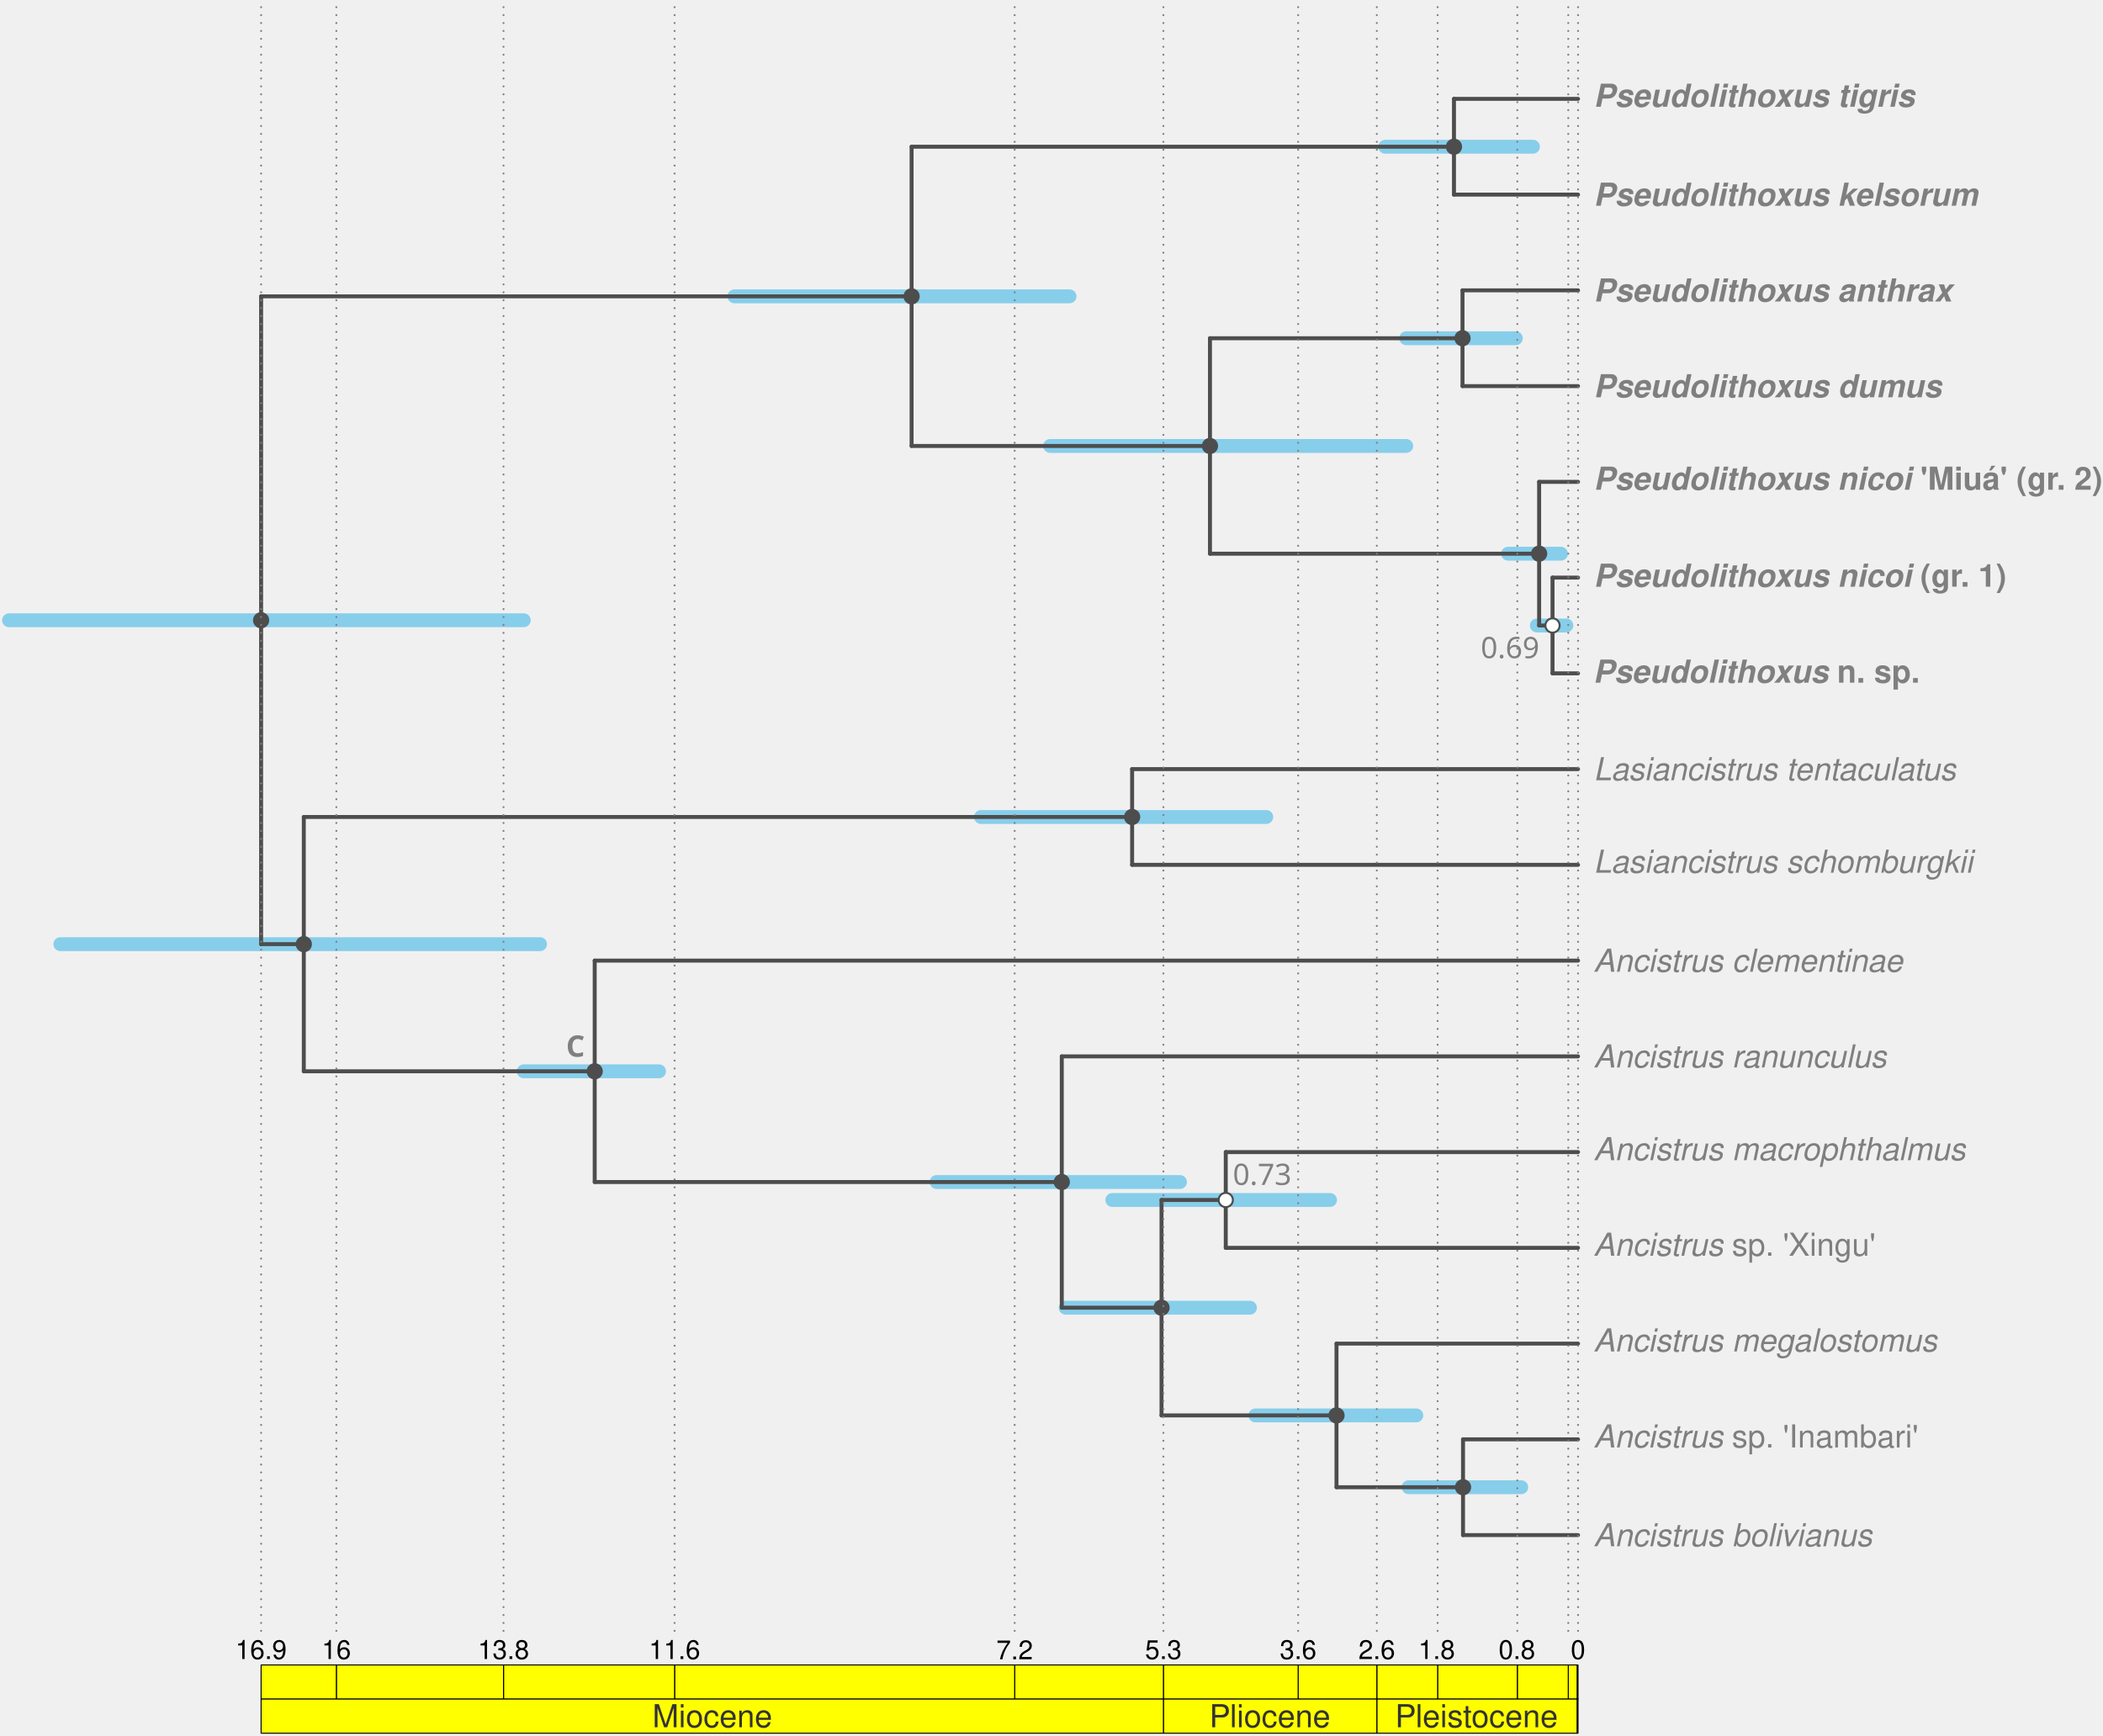
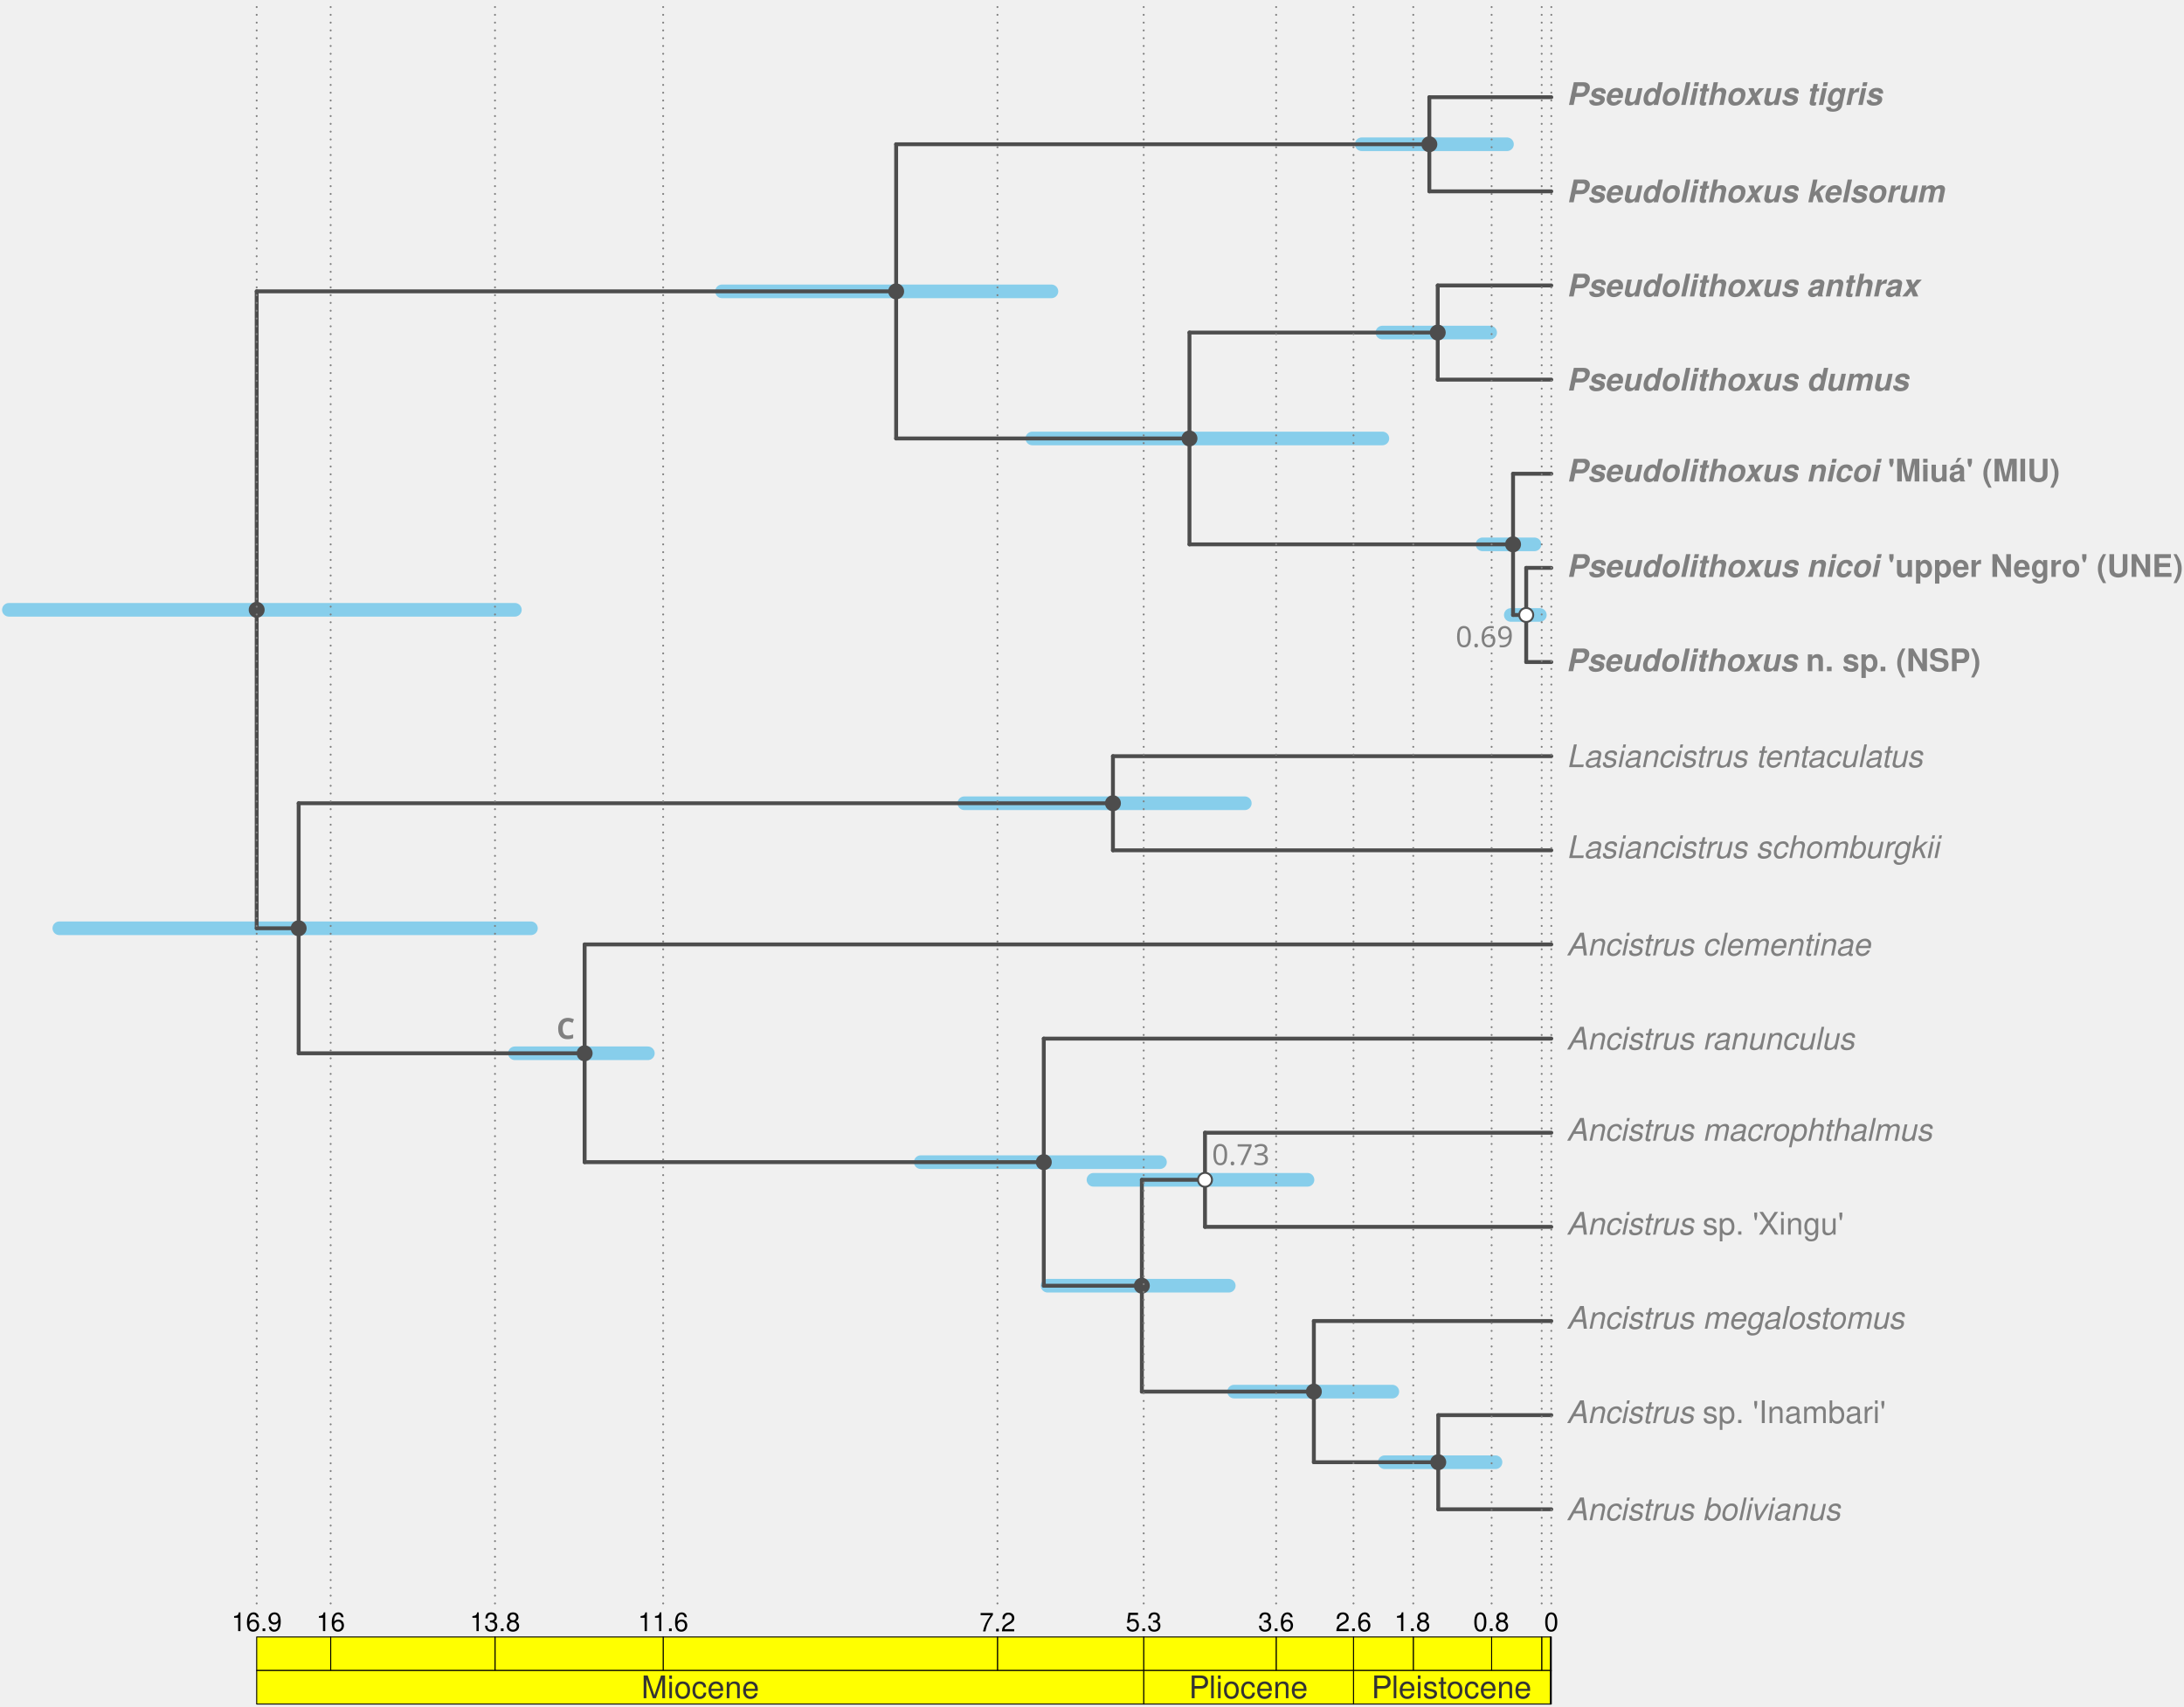
- <svg xmlns="http://www.w3.org/2000/svg" width="995.55" height="821.831" id="svg2" version="1.1">
+ <svg xmlns="http://www.w3.org/2000/svg" width="1051.713" height="821.831" id="svg2" version="1.1">
  <defs id="defs4">
    <clipPath id="clipPath3022" clipPathUnits="userSpaceOnUse">
      <path id="path3024" d="m 59.04,73.44 918.72,0 0,587.52 -918.72,0 0,-587.52 z" />
    </clipPath>
  </defs>
  <g id="layer1" transform="translate(-695.8183,-361.4466)">
    <path d="m 700.1,655.103 243.662,0" style="fill:none;stroke:#87ceeb;stroke-width:6.562;stroke-linecap:round;stroke-linejoin:round;stroke-miterlimit:10;stroke-opacity:1;stroke-dasharray:none" id="path3026" />
    <path d="m 724.387,808.465 227.1,0" style="fill:none;stroke:#87ceeb;stroke-width:6.562;stroke-linecap:round;stroke-linejoin:round;stroke-miterlimit:10;stroke-opacity:1;stroke-dasharray:none" id="path3028" />
    <path d="m 943.762,868.665 64.038,0" style="fill:none;stroke:#87ceeb;stroke-width:6.562;stroke-linecap:round;stroke-linejoin:round;stroke-miterlimit:10;stroke-opacity:1;stroke-dasharray:none" id="path3030" />
    <path d="m 1139.2,921.09 115.213,0" style="fill:none;stroke:#87ceeb;stroke-width:6.562;stroke-linecap:round;stroke-linejoin:round;stroke-miterlimit:10;stroke-opacity:1;stroke-dasharray:none" id="path3032" />
    <path d="m 1200.3,980.59 87.237,0" style="fill:none;stroke:#87ceeb;stroke-width:6.562;stroke-linecap:round;stroke-linejoin:round;stroke-miterlimit:10;stroke-opacity:1;stroke-dasharray:none" id="path3034" />
    <path d="m 1290.112,1031.59 76.188,0" style="fill:none;stroke:#87ceeb;stroke-width:6.562;stroke-linecap:round;stroke-linejoin:round;stroke-miterlimit:10;stroke-opacity:1;stroke-dasharray:none" id="path3036" />
    <path d="m 1362.625,1065.59 53.362,0" style="fill:none;stroke:#87ceeb;stroke-width:6.562;stroke-linecap:round;stroke-linejoin:round;stroke-miterlimit:10;stroke-opacity:1;stroke-dasharray:none" id="path3038" />
    <path d="m 1222.387,929.59 103.062,0" style="fill:none;stroke:#87ceeb;stroke-width:6.562;stroke-linecap:round;stroke-linejoin:round;stroke-miterlimit:10;stroke-opacity:1;stroke-dasharray:none" id="path3040" />
    <path d="m 1160.187,748.253 135.075,0" style="fill:none;stroke:#87ceeb;stroke-width:6.562;stroke-linecap:round;stroke-linejoin:round;stroke-miterlimit:10;stroke-opacity:1;stroke-dasharray:none" id="path3042" />
    <path d="m 1043.5,501.753 158.637,0" style="fill:none;stroke:#87ceeb;stroke-width:6.562;stroke-linecap:round;stroke-linejoin:round;stroke-miterlimit:10;stroke-opacity:1;stroke-dasharray:none" id="path3044" />
    <path d="m 1351.575,430.915 69.938,0" style="fill:none;stroke:#87ceeb;stroke-width:6.562;stroke-linecap:round;stroke-linejoin:round;stroke-miterlimit:10;stroke-opacity:1;stroke-dasharray:none" id="path3046" />
    <path d="m 1192.937,572.59 168.575,0" style="fill:none;stroke:#87ceeb;stroke-width:6.562;stroke-linecap:round;stroke-linejoin:round;stroke-miterlimit:10;stroke-opacity:1;stroke-dasharray:none" id="path3048" />
    <path d="m 1361.512,521.59 51.9,0" style="fill:none;stroke:#87ceeb;stroke-width:6.562;stroke-linecap:round;stroke-linejoin:round;stroke-miterlimit:10;stroke-opacity:1;stroke-dasharray:none" id="path3050" />
    <path d="m 1409.737,623.59 25.025,0" style="fill:none;stroke:#87ceeb;stroke-width:6.562;stroke-linecap:round;stroke-linejoin:round;stroke-miterlimit:10;stroke-opacity:1;stroke-dasharray:none" id="path3052" />
    <path d="m 1423.35,657.59 13.988,0" style="fill:none;stroke:#87ceeb;stroke-width:6.562;stroke-linecap:round;stroke-linejoin:round;stroke-miterlimit:10;stroke-opacity:1;stroke-dasharray:none" id="path3054" />
    <path d="m 819.425,808.465 20.212,0" style="fill:none;stroke:#4d4d4d;stroke-width:1.875;stroke-linecap:round;stroke-linejoin:round;stroke-miterlimit:10;stroke-opacity:1;stroke-dasharray:none" id="path3056" />
    <path d="m 839.637,868.665 137.713,0" style="fill:none;stroke:#4d4d4d;stroke-width:1.875;stroke-linecap:round;stroke-linejoin:round;stroke-miterlimit:10;stroke-opacity:1;stroke-dasharray:none" id="path3058" />
    <path d="m 977.35,921.09 221.113,0" style="fill:none;stroke:#4d4d4d;stroke-width:1.875;stroke-linecap:round;stroke-linejoin:round;stroke-miterlimit:10;stroke-opacity:1;stroke-dasharray:none" id="path3060" />
    <path d="m 1198.462,980.59 47.212,0" style="fill:none;stroke:#4d4d4d;stroke-width:1.875;stroke-linecap:round;stroke-linejoin:round;stroke-miterlimit:10;stroke-opacity:1;stroke-dasharray:none" id="path3062" />
    <path d="m 1245.675,1031.59 82.838,0" style="fill:none;stroke:#4d4d4d;stroke-width:1.875;stroke-linecap:round;stroke-linejoin:round;stroke-miterlimit:10;stroke-opacity:1;stroke-dasharray:none" id="path3064" />
    <path d="m 1328.512,1065.59 59.9,0" style="fill:none;stroke:#4d4d4d;stroke-width:1.875;stroke-linecap:round;stroke-linejoin:round;stroke-miterlimit:10;stroke-opacity:1;stroke-dasharray:none" id="path3066" />
    <path d="m 1388.412,1088.253 54.45,0" style="fill:none;stroke:#4d4d4d;stroke-width:1.875;stroke-linecap:round;stroke-linejoin:round;stroke-miterlimit:10;stroke-opacity:1;stroke-dasharray:none" id="path3068" />
    <path d="m 1388.412,1042.915 54.45,0" style="fill:none;stroke:#4d4d4d;stroke-width:1.875;stroke-linecap:round;stroke-linejoin:round;stroke-miterlimit:10;stroke-opacity:1;stroke-dasharray:none" id="path3070" />
    <path d="m 1328.512,997.59 114.35,0" style="fill:none;stroke:#4d4d4d;stroke-width:1.875;stroke-linecap:round;stroke-linejoin:round;stroke-miterlimit:10;stroke-opacity:1;stroke-dasharray:none" id="path3072" />
    <path d="m 1245.675,929.59 30.413,0" style="fill:none;stroke:#4d4d4d;stroke-width:1.875;stroke-linecap:round;stroke-linejoin:round;stroke-miterlimit:10;stroke-opacity:1;stroke-dasharray:none" id="path3074" />
    <path d="m 1276.087,952.253 166.775,0" style="fill:none;stroke:#4d4d4d;stroke-width:1.875;stroke-linecap:round;stroke-linejoin:round;stroke-miterlimit:10;stroke-opacity:1;stroke-dasharray:none" id="path3076" />
    <path d="m 1276.087,906.915 166.775,0" style="fill:none;stroke:#4d4d4d;stroke-width:1.875;stroke-linecap:round;stroke-linejoin:round;stroke-miterlimit:10;stroke-opacity:1;stroke-dasharray:none" id="path3078" />
    <path d="m 1198.462,861.59 244.4,0" style="fill:none;stroke:#4d4d4d;stroke-width:1.875;stroke-linecap:round;stroke-linejoin:round;stroke-miterlimit:10;stroke-opacity:1;stroke-dasharray:none" id="path3080" />
    <path d="m 977.35,816.253 465.513,0" style="fill:none;stroke:#4d4d4d;stroke-width:1.875;stroke-linecap:round;stroke-linejoin:round;stroke-miterlimit:10;stroke-opacity:1;stroke-dasharray:none" id="path3082" />
    <path d="m 839.637,748.253 392.125,0" style="fill:none;stroke:#4d4d4d;stroke-width:1.875;stroke-linecap:round;stroke-linejoin:round;stroke-miterlimit:10;stroke-opacity:1;stroke-dasharray:none" id="path3084" />
    <path d="m 1231.762,770.915 211.1,0" style="fill:none;stroke:#4d4d4d;stroke-width:1.875;stroke-linecap:round;stroke-linejoin:round;stroke-miterlimit:10;stroke-opacity:1;stroke-dasharray:none" id="path3086" />
    <path d="m 1231.762,725.59 211.1,0" style="fill:none;stroke:#4d4d4d;stroke-width:1.875;stroke-linecap:round;stroke-linejoin:round;stroke-miterlimit:10;stroke-opacity:1;stroke-dasharray:none" id="path3088" />
    <path d="m 819.425,501.753 307.938,0" style="fill:none;stroke:#4d4d4d;stroke-width:1.875;stroke-linecap:round;stroke-linejoin:round;stroke-miterlimit:10;stroke-opacity:1;stroke-dasharray:none" id="path3090" />
    <path d="m 1127.362,572.59 141.25,0" style="fill:none;stroke:#4d4d4d;stroke-width:1.875;stroke-linecap:round;stroke-linejoin:round;stroke-miterlimit:10;stroke-opacity:1;stroke-dasharray:none" id="path3092" />
    <path d="m 1268.612,623.59 155.825,0" style="fill:none;stroke:#4d4d4d;stroke-width:1.875;stroke-linecap:round;stroke-linejoin:round;stroke-miterlimit:10;stroke-opacity:1;stroke-dasharray:none" id="path3094" />
    <path d="m 1424.437,657.59 6.338,0" style="fill:none;stroke:#4d4d4d;stroke-width:1.875;stroke-linecap:round;stroke-linejoin:round;stroke-miterlimit:10;stroke-opacity:1;stroke-dasharray:none" id="path3096" />
    <path d="m 1430.775,680.253 12.088,0" style="fill:none;stroke:#4d4d4d;stroke-width:1.875;stroke-linecap:round;stroke-linejoin:round;stroke-miterlimit:10;stroke-opacity:1;stroke-dasharray:none" id="path3098" />
    <path d="m 1430.775,634.915 12.088,0" style="fill:none;stroke:#4d4d4d;stroke-width:1.875;stroke-linecap:round;stroke-linejoin:round;stroke-miterlimit:10;stroke-opacity:1;stroke-dasharray:none" id="path3100" />
    <path d="m 1424.437,589.59 18.425,0" style="fill:none;stroke:#4d4d4d;stroke-width:1.875;stroke-linecap:round;stroke-linejoin:round;stroke-miterlimit:10;stroke-opacity:1;stroke-dasharray:none" id="path3102" />
    <path d="m 1268.612,521.59 119.55,0" style="fill:none;stroke:#4d4d4d;stroke-width:1.875;stroke-linecap:round;stroke-linejoin:round;stroke-miterlimit:10;stroke-opacity:1;stroke-dasharray:none" id="path3104" />
    <path d="m 1388.162,544.253 54.7,0" style="fill:none;stroke:#4d4d4d;stroke-width:1.875;stroke-linecap:round;stroke-linejoin:round;stroke-miterlimit:10;stroke-opacity:1;stroke-dasharray:none" id="path3106" />
    <path d="m 1388.162,498.915 54.7,0" style="fill:none;stroke:#4d4d4d;stroke-width:1.875;stroke-linecap:round;stroke-linejoin:round;stroke-miterlimit:10;stroke-opacity:1;stroke-dasharray:none" id="path3108" />
    <path d="m 1127.362,430.915 256.762,0" style="fill:none;stroke:#4d4d4d;stroke-width:1.875;stroke-linecap:round;stroke-linejoin:round;stroke-miterlimit:10;stroke-opacity:1;stroke-dasharray:none" id="path3110" />
    <path d="m 1384.125,453.59 58.737,0" style="fill:none;stroke:#4d4d4d;stroke-width:1.875;stroke-linecap:round;stroke-linejoin:round;stroke-miterlimit:10;stroke-opacity:1;stroke-dasharray:none" id="path3112" />
    <path d="m 1384.125,408.253 58.737,0" style="fill:none;stroke:#4d4d4d;stroke-width:1.875;stroke-linecap:round;stroke-linejoin:round;stroke-miterlimit:10;stroke-opacity:1;stroke-dasharray:none" id="path3114" />
    <path d="m 819.425,808.465 0,-306.712" style="fill:none;stroke:#4d4d4d;stroke-width:1.875;stroke-linecap:round;stroke-linejoin:round;stroke-miterlimit:10;stroke-opacity:1;stroke-dasharray:none" id="path3116" />
    <path d="m 839.637,868.665 0,-120.412" style="fill:none;stroke:#4d4d4d;stroke-width:1.875;stroke-linecap:round;stroke-linejoin:round;stroke-miterlimit:10;stroke-opacity:1;stroke-dasharray:none" id="path3118" />
    <path d="m 977.35,921.09 0,-104.838" style="fill:none;stroke:#4d4d4d;stroke-width:1.875;stroke-linecap:round;stroke-linejoin:round;stroke-miterlimit:10;stroke-opacity:1;stroke-dasharray:none" id="path3120" />
    <path d="m 1198.462,980.59 0,-119" style="fill:none;stroke:#4d4d4d;stroke-width:1.875;stroke-linecap:round;stroke-linejoin:round;stroke-miterlimit:10;stroke-opacity:1;stroke-dasharray:none" id="path3122" />
    <path d="m 1245.675,1031.59 0,-102" style="fill:none;stroke:#4d4d4d;stroke-width:1.875;stroke-linecap:round;stroke-linejoin:round;stroke-miterlimit:10;stroke-opacity:1;stroke-dasharray:none" id="path3124" />
    <path d="m 1328.512,1065.59 0,-68" style="fill:none;stroke:#4d4d4d;stroke-width:1.875;stroke-linecap:round;stroke-linejoin:round;stroke-miterlimit:10;stroke-opacity:1;stroke-dasharray:none" id="path3126" />
    <path d="m 1388.412,1088.253 0,-45.337" style="fill:none;stroke:#4d4d4d;stroke-width:1.875;stroke-linecap:round;stroke-linejoin:round;stroke-miterlimit:10;stroke-opacity:1;stroke-dasharray:none" id="path3128" />
    <path d="m 1276.087,952.253 0,-45.337" style="fill:none;stroke:#4d4d4d;stroke-width:1.875;stroke-linecap:round;stroke-linejoin:round;stroke-miterlimit:10;stroke-opacity:1;stroke-dasharray:none" id="path3130" />
    <path d="m 1231.762,770.915 0,-45.325" style="fill:none;stroke:#4d4d4d;stroke-width:1.875;stroke-linecap:round;stroke-linejoin:round;stroke-miterlimit:10;stroke-opacity:1;stroke-dasharray:none" id="path3132" />
    <path d="m 1127.362,572.59 0,-141.675" style="fill:none;stroke:#4d4d4d;stroke-width:1.875;stroke-linecap:round;stroke-linejoin:round;stroke-miterlimit:10;stroke-opacity:1;stroke-dasharray:none" id="path3134" />
    <path d="m 1384.125,453.59 0,-45.337" style="fill:none;stroke:#4d4d4d;stroke-width:1.875;stroke-linecap:round;stroke-linejoin:round;stroke-miterlimit:10;stroke-opacity:1;stroke-dasharray:none" id="path3136" />
    <path d="m 1268.612,623.59 0,-102" style="fill:none;stroke:#4d4d4d;stroke-width:1.875;stroke-linecap:round;stroke-linejoin:round;stroke-miterlimit:10;stroke-opacity:1;stroke-dasharray:none" id="path3138" />
    <path d="m 1388.162,544.253 0,-45.337" style="fill:none;stroke:#4d4d4d;stroke-width:1.875;stroke-linecap:round;stroke-linejoin:round;stroke-miterlimit:10;stroke-opacity:1;stroke-dasharray:none" id="path3140" />
    <path d="m 1424.437,657.59 0,-68" style="fill:none;stroke:#4d4d4d;stroke-width:1.875;stroke-linecap:round;stroke-linejoin:round;stroke-miterlimit:10;stroke-opacity:1;stroke-dasharray:none" id="path3142" />
    <path d="m 1430.775,680.253 0,-45.337" style="fill:none;stroke:#4d4d4d;stroke-width:1.875;stroke-linecap:round;stroke-linejoin:round;stroke-miterlimit:10;stroke-opacity:1;stroke-dasharray:none" id="path3144" />
    <text id="text3146" x="1450.225" y="504.19" style="font-size:15px">
      <tspan style="font-size:15px;font-style:italic;font-variant:normal;font-weight:bold;writing-mode:lr-tb;fill:#7f7f7f;fill-opacity:1;fill-rule:nonzero;stroke:none;font-family:Helvetica;-inkscape-font-specification:Helvetica" x="1450.225" y="504.19" id="tspan3148">Pseudolithoxus anthrax</tspan>
    </text>
    <text id="text3150" x="1450.225" y="1093.528" style="font-size:15px">
      <tspan style="font-size:15px;font-style:italic;font-variant:normal;font-weight:normal;writing-mode:lr-tb;fill:#7f7f7f;fill-opacity:1;fill-rule:nonzero;stroke:none;font-family:Helvetica;-inkscape-font-specification:Helvetica" x="1450.225" y="1093.528" id="tspan3152">Ancistrus bolivianus</tspan>
    </text>
    <text id="text3154" x="1450.225" y="821.528" style="font-size:15px">
      <tspan style="font-size:15px;font-style:italic;font-variant:normal;font-weight:normal;writing-mode:lr-tb;fill:#7f7f7f;fill-opacity:1;fill-rule:nonzero;stroke:none;font-family:Helvetica;-inkscape-font-specification:Helvetica" x="1450.225" y="821.528" id="tspan3156">Ancistrus clementinae</tspan>
    </text>
    <text id="text3158" x="1450.225" y="549.528" style="font-size:15px">
      <tspan style="font-size:15px;font-style:italic;font-variant:normal;font-weight:bold;writing-mode:lr-tb;fill:#7f7f7f;fill-opacity:1;fill-rule:nonzero;stroke:none;font-family:Helvetica;-inkscape-font-specification:Helvetica" x="1450.225" y="549.528" id="tspan3160">Pseudolithoxus dumus</tspan>
    </text>
    <text id="text3162" x="1450.225" y="458.853" style="font-size:15px">
      <tspan style="font-size:15px;font-style:italic;font-variant:normal;font-weight:bold;writing-mode:lr-tb;fill:#7f7f7f;fill-opacity:1;fill-rule:nonzero;stroke:none;font-family:Helvetica;-inkscape-font-specification:Helvetica" x="1450.225" y="458.853" id="tspan3164">Pseudolithoxus kelsorum</tspan>
    </text>
    <text id="text3166" x="1450.225" y="910.753" style="font-size:15px">
      <tspan style="font-size:15px;font-style:italic;font-variant:normal;font-weight:normal;writing-mode:lr-tb;fill:#7f7f7f;fill-opacity:1;fill-rule:nonzero;stroke:none;font-family:Helvetica;-inkscape-font-specification:Helvetica" x="1450.225" y="910.753" id="tspan3168">Ancistrus macrophthalmus</tspan>
    </text>
    <text id="text3170" x="1450.225" y="1001.315" style="font-size:15px">
      <tspan style="font-size:15px;font-style:italic;font-variant:normal;font-weight:normal;writing-mode:lr-tb;fill:#7f7f7f;fill-opacity:1;fill-rule:nonzero;stroke:none;font-family:Helvetica;-inkscape-font-specification:Helvetica" x="1450.225" y="1001.315" id="tspan3172">Ancistrus megalostomus</tspan>
    </text>
    <text id="text3174" x="1449.972" y="684.665" style="font-size:15px;fill:#808080">
      <tspan style="font-size:15px;font-variant:normal;font-weight:bold;writing-mode:lr-tb;fill:#808080;fill-opacity:1;fill-rule:nonzero;stroke:none;font-family:Helvetica;-inkscape-font-specification:Helvetica" x="1449.972" y="684.665" id="tspan3176">
        <tspan style="font-style:italic;font-weight:bold;fill:#808080" id="tspan4059">Pseudolithoxus</tspan>
-  n. sp.</tspan>
+  n. sp. (NSP)</tspan>
    </text>
    <text id="text3178" x="1450.225" y="639.233" style="font-size:15px">
      <tspan style="font-size:15px;font-variant:normal;font-weight:bold;writing-mode:lr-tb;fill:#7f7f7f;fill-opacity:1;fill-rule:nonzero;stroke:none;font-family:Helvetica;-inkscape-font-specification:Helvetica" x="1450.225" y="639.233" id="tspan3180">
        <tspan style="font-style:italic;font-weight:bold" id="tspan4080">Pseudolithoxus nicoi</tspan>
-  (gr. 1)</tspan>
+  'upper Negro' (UNE)</tspan>
    </text>
    <text id="text3182" x="1450.225" y="593.315" style="font-size:15px">
-       <tspan style="font-size:15px;font-style:italic;font-variant:normal;font-weight:bold;writing-mode:lr-tb;fill:#7f7f7f;fill-opacity:1;fill-rule:nonzero;stroke:none;font-family:Helvetica;-inkscape-font-specification:Helvetica" x="1450.225" y="593.315" id="tspan3184">Pseudolithoxus nicoi <tspan style="font-style:normal" id="tspan4057">'Miuá' (gr. 2)</tspan>
+       <tspan style="font-size:15px;font-style:italic;font-variant:normal;font-weight:bold;writing-mode:lr-tb;fill:#7f7f7f;fill-opacity:1;fill-rule:nonzero;stroke:none;font-family:Helvetica;-inkscape-font-specification:Helvetica" x="1450.225" y="593.315" id="tspan3184">Pseudolithoxus nicoi <tspan style="font-style:normal" id="tspan4057">'Miuá' (MIU)</tspan>
      </tspan>
    </text>
    <text id="text3186" x="1450.225" y="866.853" style="font-size:15px">
      <tspan style="font-size:15px;font-style:italic;font-variant:normal;font-weight:normal;writing-mode:lr-tb;fill:#7f7f7f;fill-opacity:1;fill-rule:nonzero;stroke:none;font-family:Helvetica;-inkscape-font-specification:Helvetica" x="1450.225" y="866.853" id="tspan3188">Ancistrus ranunculus</tspan>
    </text>
    <text id="text3190" x="1450.225" y="774.653" style="font-size:15px">
      <tspan style="font-size:15px;font-style:italic;font-variant:normal;font-weight:normal;writing-mode:lr-tb;fill:#7f7f7f;fill-opacity:1;fill-rule:nonzero;stroke:none;font-family:Helvetica;-inkscape-font-specification:Helvetica" x="1450.225" y="774.653" id="tspan3192">Lasiancistrus schomburgkii</tspan>
    </text>
    <text id="text3194" x="1450.225" y="1046.753" style="font-size:15px">
      <tspan style="font-size:15px;font-variant:normal;font-weight:normal;writing-mode:lr-tb;fill:#7f7f7f;fill-opacity:1;fill-rule:nonzero;stroke:none;font-family:Helvetica;-inkscape-font-specification:Helvetica" x="1450.225" y="1046.753" id="tspan3196">
        <tspan style="font-style:italic" id="tspan4084">Ancistrus</tspan>
- 
 sp. 'Inambari'</tspan>
    </text>
    <text id="text3198" x="1450.225" y="955.99" style="font-size:15px">
      <tspan style="font-size:15px;font-variant:normal;font-weight:normal;writing-mode:lr-tb;fill:#7f7f7f;fill-opacity:1;fill-rule:nonzero;stroke:none;font-family:Helvetica;-inkscape-font-specification:Helvetica" x="1450.225" y="955.99" id="tspan3200">
        <tspan style="font-style:italic" id="tspan4082">Ancistrus</tspan>
- 
 sp. 'Xingu'</tspan>
    </text>
    <text id="text3202" x="1450.225" y="730.853" style="font-size:15px">
      <tspan style="font-size:15px;font-style:italic;font-variant:normal;font-weight:normal;writing-mode:lr-tb;fill:#7f7f7f;fill-opacity:1;fill-rule:nonzero;stroke:none;font-family:Helvetica;-inkscape-font-specification:Helvetica" x="1450.225" y="730.853" id="tspan3204">Lasiancistrus tentaculatus</tspan>
    </text>
    <text id="text3206" x="1450.225" y="411.99" style="font-size:15px">
      <tspan style="font-size:15px;font-style:italic;font-variant:normal;font-weight:bold;writing-mode:lr-tb;fill:#7f7f7f;fill-opacity:1;fill-rule:nonzero;stroke:none;font-family:Helvetica;-inkscape-font-specification:Helvetica" x="1450.225" y="411.99" id="tspan3208">Pseudolithoxus tigris</tspan>
    </text>
    <path d="m 816.05,655.103 c 0,-1.85 1.525,-3.375 3.375,-3.375 1.863,0 3.375,1.525 3.375,3.375 0,1.863 -1.512,3.375 -3.375,3.375 -1.85,0 -3.375,-1.512 -3.375,-3.375" style="fill:#4d4d4d;fill-opacity:1;fill-rule:nonzero;stroke:#4d4d4d;stroke-width:0.938;stroke-linecap:round;stroke-linejoin:round;stroke-miterlimit:10;stroke-opacity:1;stroke-dasharray:none" id="path3210" />
    <path d="m 836.262,808.465 c 0,-1.863 1.525,-3.375 3.375,-3.375 1.863,0 3.375,1.512 3.375,3.375 0,1.85 -1.512,3.375 -3.375,3.375 -1.85,0 -3.375,-1.525 -3.375,-3.375" style="fill:#4d4d4d;fill-opacity:1;fill-rule:nonzero;stroke:#4d4d4d;stroke-width:0.938;stroke-linecap:round;stroke-linejoin:round;stroke-miterlimit:10;stroke-opacity:1;stroke-dasharray:none" id="path3212" />
    <path d="m 973.975,868.665 c 0,-1.85 1.512,-3.375 3.375,-3.375 1.85,0 3.375,1.525 3.375,3.375 0,1.863 -1.525,3.375 -3.375,3.375 -1.863,0 -3.375,-1.512 -3.375,-3.375" style="fill:#4d4d4d;fill-opacity:1;fill-rule:nonzero;stroke:#4d4d4d;stroke-width:0.938;stroke-linecap:round;stroke-linejoin:round;stroke-miterlimit:10;stroke-opacity:1;stroke-dasharray:none" id="path3214" />
    <path d="m 1195.087,921.09 c 0,-1.863 1.512,-3.375 3.375,-3.375 1.85,0 3.375,1.512 3.375,3.375 0,1.85 -1.525,3.375 -3.375,3.375 -1.863,0 -3.375,-1.525 -3.375,-3.375" style="fill:#4d4d4d;fill-opacity:1;fill-rule:nonzero;stroke:#4d4d4d;stroke-width:0.938;stroke-linecap:round;stroke-linejoin:round;stroke-miterlimit:10;stroke-opacity:1;stroke-dasharray:none" id="path3216" />
    <path d="m 1242.3,980.59 c 0,-1.863 1.512,-3.375 3.375,-3.375 1.85,0 3.375,1.512 3.375,3.375 0,1.85 -1.525,3.375 -3.375,3.375 -1.863,0 -3.375,-1.525 -3.375,-3.375" style="fill:#4d4d4d;fill-opacity:1;fill-rule:nonzero;stroke:#4d4d4d;stroke-width:0.938;stroke-linecap:round;stroke-linejoin:round;stroke-miterlimit:10;stroke-opacity:1;stroke-dasharray:none" id="path3218" />
    <path d="m 1325.137,1031.59 c 0,-1.863 1.525,-3.375 3.375,-3.375 1.863,0 3.375,1.512 3.375,3.375 0,1.85 -1.512,3.375 -3.375,3.375 -1.85,0 -3.375,-1.525 -3.375,-3.375" style="fill:#4d4d4d;fill-opacity:1;fill-rule:nonzero;stroke:#4d4d4d;stroke-width:0.938;stroke-linecap:round;stroke-linejoin:round;stroke-miterlimit:10;stroke-opacity:1;stroke-dasharray:none" id="path3220" />
    <path d="m 1385.037,1065.59 c 0,-1.863 1.525,-3.375 3.375,-3.375 1.863,0 3.375,1.512 3.375,3.375 0,1.85 -1.512,3.375 -3.375,3.375 -1.85,0 -3.375,-1.525 -3.375,-3.375" style="fill:#4d4d4d;fill-opacity:1;fill-rule:nonzero;stroke:#4d4d4d;stroke-width:0.938;stroke-linecap:round;stroke-linejoin:round;stroke-miterlimit:10;stroke-opacity:1;stroke-dasharray:none" id="path3222" />
    <path d="m 1272.712,929.59 c 0,-1.863 1.525,-3.375 3.375,-3.375 1.863,0 3.375,1.512 3.375,3.375 0,1.85 -1.512,3.375 -3.375,3.375 -1.85,0 -3.375,-1.525 -3.375,-3.375" style="fill:#ffffff;fill-opacity:1;fill-rule:nonzero;stroke:#4d4d4d;stroke-width:0.938;stroke-linecap:round;stroke-linejoin:round;stroke-miterlimit:10;stroke-opacity:1;stroke-dasharray:none" id="path3224" />
    <path d="m 1228.387,748.253 c 0,-1.85 1.512,-3.375 3.375,-3.375 1.85,0 3.375,1.525 3.375,3.375 0,1.863 -1.525,3.375 -3.375,3.375 -1.863,0 -3.375,-1.512 -3.375,-3.375" style="fill:#4d4d4d;fill-opacity:1;fill-rule:nonzero;stroke:#4d4d4d;stroke-width:0.938;stroke-linecap:round;stroke-linejoin:round;stroke-miterlimit:10;stroke-opacity:1;stroke-dasharray:none" id="path3226" />
    <path d="m 1123.987,501.753 c 0,-1.85 1.512,-3.375 3.375,-3.375 1.85,0 3.375,1.525 3.375,3.375 0,1.863 -1.525,3.375 -3.375,3.375 -1.863,0 -3.375,-1.512 -3.375,-3.375" style="fill:#4d4d4d;fill-opacity:1;fill-rule:nonzero;stroke:#4d4d4d;stroke-width:0.938;stroke-linecap:round;stroke-linejoin:round;stroke-miterlimit:10;stroke-opacity:1;stroke-dasharray:none" id="path3228" />
    <path d="m 1380.75,430.915 c 0,-1.85 1.512,-3.375 3.375,-3.375 1.85,0 3.375,1.525 3.375,3.375 0,1.863 -1.525,3.375 -3.375,3.375 -1.863,0 -3.375,-1.512 -3.375,-3.375" style="fill:#4d4d4d;fill-opacity:1;fill-rule:nonzero;stroke:#4d4d4d;stroke-width:0.938;stroke-linecap:round;stroke-linejoin:round;stroke-miterlimit:10;stroke-opacity:1;stroke-dasharray:none" id="path3230" />
    <path d="m 1265.237,572.59 c 0,-1.863 1.512,-3.375 3.375,-3.375 1.85,0 3.375,1.512 3.375,3.375 0,1.85 -1.525,3.375 -3.375,3.375 -1.863,0 -3.375,-1.525 -3.375,-3.375" style="fill:#4d4d4d;fill-opacity:1;fill-rule:nonzero;stroke:#4d4d4d;stroke-width:0.938;stroke-linecap:round;stroke-linejoin:round;stroke-miterlimit:10;stroke-opacity:1;stroke-dasharray:none" id="path3232" />
    <path d="m 1384.787,521.59 c 0,-1.863 1.512,-3.375 3.375,-3.375 1.85,0 3.375,1.512 3.375,3.375 0,1.85 -1.525,3.375 -3.375,3.375 -1.863,0 -3.375,-1.525 -3.375,-3.375" style="fill:#4d4d4d;fill-opacity:1;fill-rule:nonzero;stroke:#4d4d4d;stroke-width:0.938;stroke-linecap:round;stroke-linejoin:round;stroke-miterlimit:10;stroke-opacity:1;stroke-dasharray:none" id="path3234" />
    <path d="m 1421.062,623.59 c 0,-1.863 1.512,-3.375 3.375,-3.375 1.85,0 3.375,1.512 3.375,3.375 0,1.85 -1.525,3.375 -3.375,3.375 -1.863,0 -3.375,-1.525 -3.375,-3.375" style="fill:#4d4d4d;fill-opacity:1;fill-rule:nonzero;stroke:#4d4d4d;stroke-width:0.938;stroke-linecap:round;stroke-linejoin:round;stroke-miterlimit:10;stroke-opacity:1;stroke-dasharray:none" id="path3236" />
    <path d="m 1427.4,657.59 c 0,-1.863 1.512,-3.375 3.375,-3.375 1.85,0 3.375,1.512 3.375,3.375 0,1.85 -1.525,3.375 -3.375,3.375 -1.863,0 -3.375,-1.525 -3.375,-3.375" style="fill:#ffffff;fill-opacity:1;fill-rule:nonzero;stroke:#4d4d4d;stroke-width:0.938;stroke-linecap:round;stroke-linejoin:round;stroke-miterlimit:10;stroke-opacity:1;stroke-dasharray:none" id="path3238" />
    <path id="path3242" style="fill:#ffff00;fill-opacity:1;fill-rule:nonzero;stroke:#000000;stroke-width:0.475;stroke-linecap:round;stroke-linejoin:round;stroke-miterlimit:10;stroke-opacity:1;stroke-dasharray:none" d="m 1442.412,1149.74 0.438,0 0,16.15 -0.438,0 0,-16.15 z" />
    <path id="path3244" style="fill:#ffff00;fill-opacity:1;fill-rule:nonzero;stroke:#000000;stroke-width:0.475;stroke-linecap:round;stroke-linejoin:round;stroke-miterlimit:10;stroke-opacity:1;stroke-dasharray:none" d="m 1438.225,1149.74 4.2,0 0,16.15 -4.2,0 0,-16.15 z" />
    <path id="path3246" style="fill:#ffff00;fill-opacity:1;fill-rule:nonzero;stroke:#000000;stroke-width:0.475;stroke-linecap:round;stroke-linejoin:round;stroke-miterlimit:10;stroke-opacity:1;stroke-dasharray:none" d="m 1414.112,1149.74 24.113,0 0,16.15 -24.113,0 0,-16.15 z" />
    <path id="path3252" style="fill:#ffff00;fill-opacity:1;fill-rule:nonzero;stroke:#000000;stroke-width:0.475;stroke-linecap:round;stroke-linejoin:round;stroke-miterlimit:10;stroke-opacity:1;stroke-dasharray:none" d="m 1376.387,1149.74 37.725,0 0,16.15 -37.725,0 0,-16.15 z" />
    <path id="path3258" style="fill:#ffff00;fill-opacity:1;fill-rule:nonzero;stroke:#000000;stroke-width:0.475;stroke-linecap:round;stroke-linejoin:round;stroke-miterlimit:10;stroke-opacity:1;stroke-dasharray:none" d="m 1347.6,1149.74 28.788,0 0,16.15 -28.788,0 0,-16.15 z" />
    <path id="path3264" style="fill:#ffff00;fill-opacity:1;fill-rule:nonzero;stroke:#000000;stroke-width:0.475;stroke-linecap:round;stroke-linejoin:round;stroke-miterlimit:10;stroke-opacity:1;stroke-dasharray:none" d="m 1310.35,1149.74 37.25,0 0,16.15 -37.25,0 0,-16.15 z" />
    <path id="path3270" style="fill:#ffff00;fill-opacity:1;fill-rule:nonzero;stroke:#000000;stroke-width:0.475;stroke-linecap:round;stroke-linejoin:round;stroke-miterlimit:10;stroke-opacity:1;stroke-dasharray:none" d="m 1246.562,1149.74 63.788,0 0,16.15 -63.788,0 0,-16.15 z" />
    <path id="path3276" style="fill:#ffff00;fill-opacity:1;fill-rule:nonzero;stroke:#000000;stroke-width:0.475;stroke-linecap:round;stroke-linejoin:round;stroke-miterlimit:10;stroke-opacity:1;stroke-dasharray:none" d="m 1176.15,1149.74 70.412,0 0,16.15 -70.412,0 0,-16.15 z" />
    <path id="path3282" style="fill:#ffff00;fill-opacity:1;fill-rule:nonzero;stroke:#000000;stroke-width:0.475;stroke-linecap:round;stroke-linejoin:round;stroke-miterlimit:10;stroke-opacity:1;stroke-dasharray:none" d="m 1015.162,1149.74 160.988,0 0,16.15 -160.988,0 0,-16.15 z" />
    <path id="path3288" style="fill:#ffff00;fill-opacity:1;fill-rule:nonzero;stroke:#000000;stroke-width:0.475;stroke-linecap:round;stroke-linejoin:round;stroke-miterlimit:10;stroke-opacity:1;stroke-dasharray:none" d="m 934.187,1149.74 80.975,0 0,16.15 -80.975,0 0,-16.15 z" />
    <path id="path3294" style="fill:#ffff00;fill-opacity:1;fill-rule:nonzero;stroke:#000000;stroke-width:0.475;stroke-linecap:round;stroke-linejoin:round;stroke-miterlimit:10;stroke-opacity:1;stroke-dasharray:none" d="m 855.05,1149.74 79.138,0 0,16.15 -79.138,0 0,-16.15 z" />
    <path id="path3300" style="fill:#ffff00;fill-opacity:1;fill-rule:nonzero;stroke:#000000;stroke-width:0.475;stroke-linecap:round;stroke-linejoin:round;stroke-miterlimit:10;stroke-opacity:1;stroke-dasharray:none" d="m 819.425,1149.74 35.625,0 0,16.15 -35.625,0 0,-16.15 z" />
    <path id="path3306" style="fill:#ffff00;fill-opacity:1;fill-rule:nonzero;stroke:#000000;stroke-width:0.475;stroke-linecap:round;stroke-linejoin:round;stroke-miterlimit:10;stroke-opacity:1;stroke-dasharray:none" d="m 1442.412,1165.89 0.438,0 0,16.15 -0.438,0 0,-16.15 z" />
    <path id="path3308" style="fill:#ffff00;fill-opacity:1;fill-rule:nonzero;stroke:#000000;stroke-width:0.475;stroke-linecap:round;stroke-linejoin:round;stroke-miterlimit:10;stroke-opacity:1;stroke-dasharray:none" d="m 1347.6,1165.89 94.812,0 0,16.15 -94.812,0 0,-16.15 z" />
    <text id="text3310" x="1356.237" y="1179.24" style="font-size:15px">
      <tspan id="tspan3312" y="1179.24" x="1356.237 1366.242 1369.572 1377.912 1381.242 1388.742 1392.912 1401.252 1408.752 1417.092 1425.432" style="font-size:15px;font-variant:normal;font-weight:normal;writing-mode:lr-tb;fill:#333333;fill-opacity:1;fill-rule:nonzero;stroke:none;font-family:Helvetica;-inkscape-font-specification:Helvetica">Pleistocene</tspan>
    </text>
    <path id="path3314" style="fill:#ffff00;fill-opacity:1;fill-rule:nonzero;stroke:#000000;stroke-width:0.475;stroke-linecap:round;stroke-linejoin:round;stroke-miterlimit:10;stroke-opacity:1;stroke-dasharray:none" d="m 1246.562,1165.89 101.037,0 0,16.15 -101.037,0 0,-16.15 z" />
    <text id="text3316" x="1268.325" y="1179.24" style="font-size:15px">
      <tspan id="tspan3318" y="1179.24" x="1268.325 1278.33 1281.659 1284.99 1293.33 1300.83 1309.17 1317.51" style="font-size:15px;font-variant:normal;font-weight:normal;writing-mode:lr-tb;fill:#333333;fill-opacity:1;fill-rule:nonzero;stroke:none;font-family:Helvetica;-inkscape-font-specification:Helvetica">Pliocene</tspan>
    </text>
    <path id="path3320" style="fill:#ffff00;fill-opacity:1;fill-rule:nonzero;stroke:#000000;stroke-width:0.475;stroke-linecap:round;stroke-linejoin:round;stroke-miterlimit:10;stroke-opacity:1;stroke-dasharray:none" d="m 819.425,1165.89 427.138,0 0,16.15 -427.138,0 0,-16.15 z" />
    <text id="text3322" x="1004.65" y="1179.24" style="font-size:15px">
      <tspan id="tspan3324" y="1179.24" x="1004.65 1017.145 1020.475 1028.815 1036.315 1044.655 1052.995" style="font-size:15px;font-variant:normal;font-weight:normal;writing-mode:lr-tb;fill:#333333;fill-opacity:1;fill-rule:nonzero;stroke:none;font-family:Helvetica;-inkscape-font-specification:Helvetica">Miocene</tspan>
    </text>
    <path id="path3326" style="fill:none;stroke:#7f7f7f;stroke-width:0.938;stroke-linecap:round;stroke-linejoin:round;stroke-miterlimit:10;stroke-opacity:1;stroke-dasharray:0, 3.75;stroke-dashoffset:0" d="m 1442.862,1133.59 0,-770.675" />
    <path id="path3330" style="fill:none;stroke:#7f7f7f;stroke-width:0.938;stroke-linecap:round;stroke-linejoin:round;stroke-miterlimit:10;stroke-opacity:1;stroke-dasharray:0, 3.75;stroke-dashoffset:0" d="m 1438.225,1133.59 0,-770.675" />
    <path id="path3332" style="fill:none;stroke:#7f7f7f;stroke-width:0.938;stroke-linecap:round;stroke-linejoin:round;stroke-miterlimit:10;stroke-opacity:1;stroke-dasharray:0, 3.75;stroke-dashoffset:0" d="m 1414.112,1133.59 0,-770.675" />
    <path id="path3334" style="fill:none;stroke:#7f7f7f;stroke-width:0.938;stroke-linecap:round;stroke-linejoin:round;stroke-miterlimit:10;stroke-opacity:1;stroke-dasharray:0, 3.75;stroke-dashoffset:0" d="m 1376.387,1133.59 0,-770.675" />
    <path id="path3336" style="fill:none;stroke:#7f7f7f;stroke-width:0.938;stroke-linecap:round;stroke-linejoin:round;stroke-miterlimit:10;stroke-opacity:1;stroke-dasharray:0, 3.75;stroke-dashoffset:0" d="m 1347.6,1133.59 0,-770.675" />
    <path id="path3338" style="fill:none;stroke:#7f7f7f;stroke-width:0.938;stroke-linecap:round;stroke-linejoin:round;stroke-miterlimit:10;stroke-opacity:1;stroke-dasharray:0, 3.75;stroke-dashoffset:0" d="m 1310.35,1133.59 0,-770.675" />
    <path id="path3340" style="fill:none;stroke:#7f7f7f;stroke-width:0.938;stroke-linecap:round;stroke-linejoin:round;stroke-miterlimit:10;stroke-opacity:1;stroke-dasharray:0, 3.75;stroke-dashoffset:0" d="m 1246.562,1133.59 0,-770.675" />
    <path id="path3342" style="fill:none;stroke:#7f7f7f;stroke-width:0.938;stroke-linecap:round;stroke-linejoin:round;stroke-miterlimit:10;stroke-opacity:1;stroke-dasharray:0, 3.75;stroke-dashoffset:0" d="m 1176.15,1133.59 0,-770.675" />
    <path id="path3344" style="fill:none;stroke:#7f7f7f;stroke-width:0.938;stroke-linecap:round;stroke-linejoin:round;stroke-miterlimit:10;stroke-opacity:1;stroke-dasharray:0, 3.75;stroke-dashoffset:0" d="m 1015.162,1133.59 0,-770.675" />
    <path id="path3346" style="fill:none;stroke:#7f7f7f;stroke-width:0.938;stroke-linecap:round;stroke-linejoin:round;stroke-miterlimit:10;stroke-opacity:1;stroke-dasharray:0, 3.75;stroke-dashoffset:0" d="m 934.187,1133.59 0,-770.675" />
    <path id="path3348" style="fill:none;stroke:#7f7f7f;stroke-width:0.938;stroke-linecap:round;stroke-linejoin:round;stroke-miterlimit:10;stroke-opacity:1;stroke-dasharray:0, 3.75;stroke-dashoffset:0" d="m 855.05,1133.59 0,-770.675" />
    <path id="path3350" style="fill:none;stroke:#7f7f7f;stroke-width:0.938;stroke-linecap:round;stroke-linejoin:round;stroke-miterlimit:10;stroke-opacity:1;stroke-dasharray:0, 3.75;stroke-dashoffset:0" d="m 819.425,1133.59 0,-770.675" />
    <text id="text3352" x="1439.387" y="1146.928" style="font-size:15px">
      <tspan id="tspan3354" y="1146.928" x="1439.387" style="font-size:12.5px;font-variant:normal;font-weight:normal;writing-mode:lr-tb;fill:#000000;fill-opacity:1;fill-rule:nonzero;stroke:none;font-family:Helvetica;-inkscape-font-specification:Helvetica">0</tspan>
    </text>
    <text id="text3356" x="1338.912" y="1146.928" style="font-size:15px">
      <tspan id="tspan3358" y="1146.928" x="1338.912 1345.862 1349.337" style="font-size:12.5px;font-variant:normal;font-weight:normal;writing-mode:lr-tb;fill:#000000;fill-opacity:1;fill-rule:nonzero;stroke:none;font-family:Helvetica;-inkscape-font-specification:Helvetica">2.6</tspan>
    </text>
    <text id="text3360" x="1301.662" y="1146.928" style="font-size:15px">
      <tspan id="tspan3362" y="1146.928" x="1301.662 1308.612 1312.087" style="font-size:12.5px;font-variant:normal;font-weight:normal;writing-mode:lr-tb;fill:#000000;fill-opacity:1;fill-rule:nonzero;stroke:none;font-family:Helvetica;-inkscape-font-specification:Helvetica">3.6</tspan>
    </text>
    <text id="text3364" x="1237.875" y="1146.928" style="font-size:15px">
      <tspan id="tspan3366" y="1146.928" x="1237.875 1244.825 1248.3" style="font-size:12.5px;font-variant:normal;font-weight:normal;writing-mode:lr-tb;fill:#000000;fill-opacity:1;fill-rule:nonzero;stroke:none;font-family:Helvetica;-inkscape-font-specification:Helvetica">5.3</tspan>
    </text>
    <text id="text3368" x="1167.462" y="1147.053" style="font-size:15px">
      <tspan id="tspan3370" y="1147.053" x="1167.462 1174.412 1177.887" style="font-size:12.5px;font-variant:normal;font-weight:normal;writing-mode:lr-tb;fill:#000000;fill-opacity:1;fill-rule:nonzero;stroke:none;font-family:Helvetica;-inkscape-font-specification:Helvetica">7.2</tspan>
    </text>
    <text id="text3372" x="1003" y="1146.928" style="font-size:15px">
      <tspan id="tspan3374" y="1146.928" x="1003 1009.949 1016.899 1020.375" style="font-size:12.5px;font-variant:normal;font-weight:normal;writing-mode:lr-tb;fill:#000000;fill-opacity:1;fill-rule:nonzero;stroke:none;font-family:Helvetica;-inkscape-font-specification:Helvetica">11.6</tspan>
    </text>
    <text id="text3376" x="922.025" y="1146.928" style="font-size:15px">
      <tspan id="tspan3378" y="1146.928" x="922.025 928.975 935.925 939.4" style="font-size:12.5px;font-variant:normal;font-weight:normal;writing-mode:lr-tb;fill:#000000;fill-opacity:1;fill-rule:nonzero;stroke:none;font-family:Helvetica;-inkscape-font-specification:Helvetica">13.8</tspan>
    </text>
    <text id="text3380" x="848.1" y="1146.928" style="font-size:15px">
      <tspan id="tspan3382" y="1146.928" x="848.1 855.05" style="font-size:12.5px;font-variant:normal;font-weight:normal;writing-mode:lr-tb;fill:#000000;fill-opacity:1;fill-rule:nonzero;stroke:none;font-family:Helvetica;-inkscape-font-specification:Helvetica">16</tspan>
    </text>
    <text id="text3384" x="807.262" y="1146.928" style="font-size:15px">
      <tspan id="tspan3386" y="1146.928" x="807.262 814.212 821.162 824.637" style="font-size:12.5px;font-variant:normal;font-weight:normal;writing-mode:lr-tb;fill:#000000;fill-opacity:1;fill-rule:nonzero;stroke:none;font-family:Helvetica;-inkscape-font-specification:Helvetica">16.9</tspan>
    </text>
    <flowRoot xml:space="preserve" id="flowRoot4049" style="font-size:40px;font-style:normal;font-weight:normal;line-height:125%;letter-spacing:0px;word-spacing:0px;fill:#000000;fill-opacity:1;stroke:none;font-family:Sans">
      <flowRegion id="flowRegion4051">
        <rect id="rect4053" width="47.857" height="189.286" x="1454.286" y="347.005" />
      </flowRegion>
      <flowPara id="flowPara4055" />
    </flowRoot>
    <text xml:space="preserve" style="font-size:40px;font-style:normal;font-weight:normal;line-height:125%;letter-spacing:0px;word-spacing:0px;fill:#000000;fill-opacity:1;stroke:none;font-family:Sans" x="1396.789" y="673.05" id="text4086">
      <tspan id="tspan4088" x="1396.789" y="673.05" style="font-size:14px;fill:#808080;fill-opacity:1">0.69</tspan>
    </text>
    <text xml:space="preserve" style="font-size:40px;font-style:normal;font-weight:normal;line-height:125%;letter-spacing:0px;word-spacing:0px;fill:#000000;fill-opacity:1;stroke:none;font-family:Sans" x="1496.429" y="641.112" id="text4858">
      <tspan id="tspan4860" x="1496.429" y="641.112" />
    </text>
    <text xml:space="preserve" style="font-size:40px;font-style:normal;font-weight:normal;line-height:125%;letter-spacing:0px;word-spacing:0px;fill:#000000;fill-opacity:1;stroke:none;font-family:Sans" x="1279.435" y="922.458" id="text4086-4">
      <tspan x="1279.435" y="922.458" style="font-size:14px;fill:#808080;fill-opacity:1" id="tspan4883">0.73</tspan>
    </text>
    <text xml:space="preserve" style="font-size:40px;font-style:normal;font-weight:bold;line-height:125%;letter-spacing:0px;word-spacing:0px;fill:#000000;fill-opacity:1;stroke:none;font-family:Sans;-inkscape-font-specification:Sans Bold" x="963.789" y="861.744" id="text4086-4-9">
      <tspan x="963.789" y="861.744" style="font-size:14px;font-weight:bold;fill:#808080;fill-opacity:1;-inkscape-font-specification:Sans Bold" id="tspan4883-1">C</tspan>
    </text>
    <text id="text3356-3" x="1367.258" y="1146.901" style="font-size:15px">
      <tspan id="tspan3358-6" x="1367.258" style="font-size:12.5px;font-variant:normal;font-weight:normal;writing-mode:lr-tb;fill:#000000;fill-opacity:1;fill-rule:nonzero;stroke:none;font-family:Helvetica;-inkscape-font-specification:Helvetica" y="1146.901">1.8</tspan>
    </text>
    <text id="text3356-3-4" x="1405.244" y="1146.901" style="font-size:15px">
      <tspan id="tspan3358-6-5" x="1405.244" style="font-size:12.5px;font-variant:normal;font-weight:normal;writing-mode:lr-tb;fill:#000000;fill-opacity:1;fill-rule:nonzero;stroke:none;font-family:Helvetica;-inkscape-font-specification:Helvetica" y="1146.901">0.8</tspan>
    </text>
  </g>
</svg>
